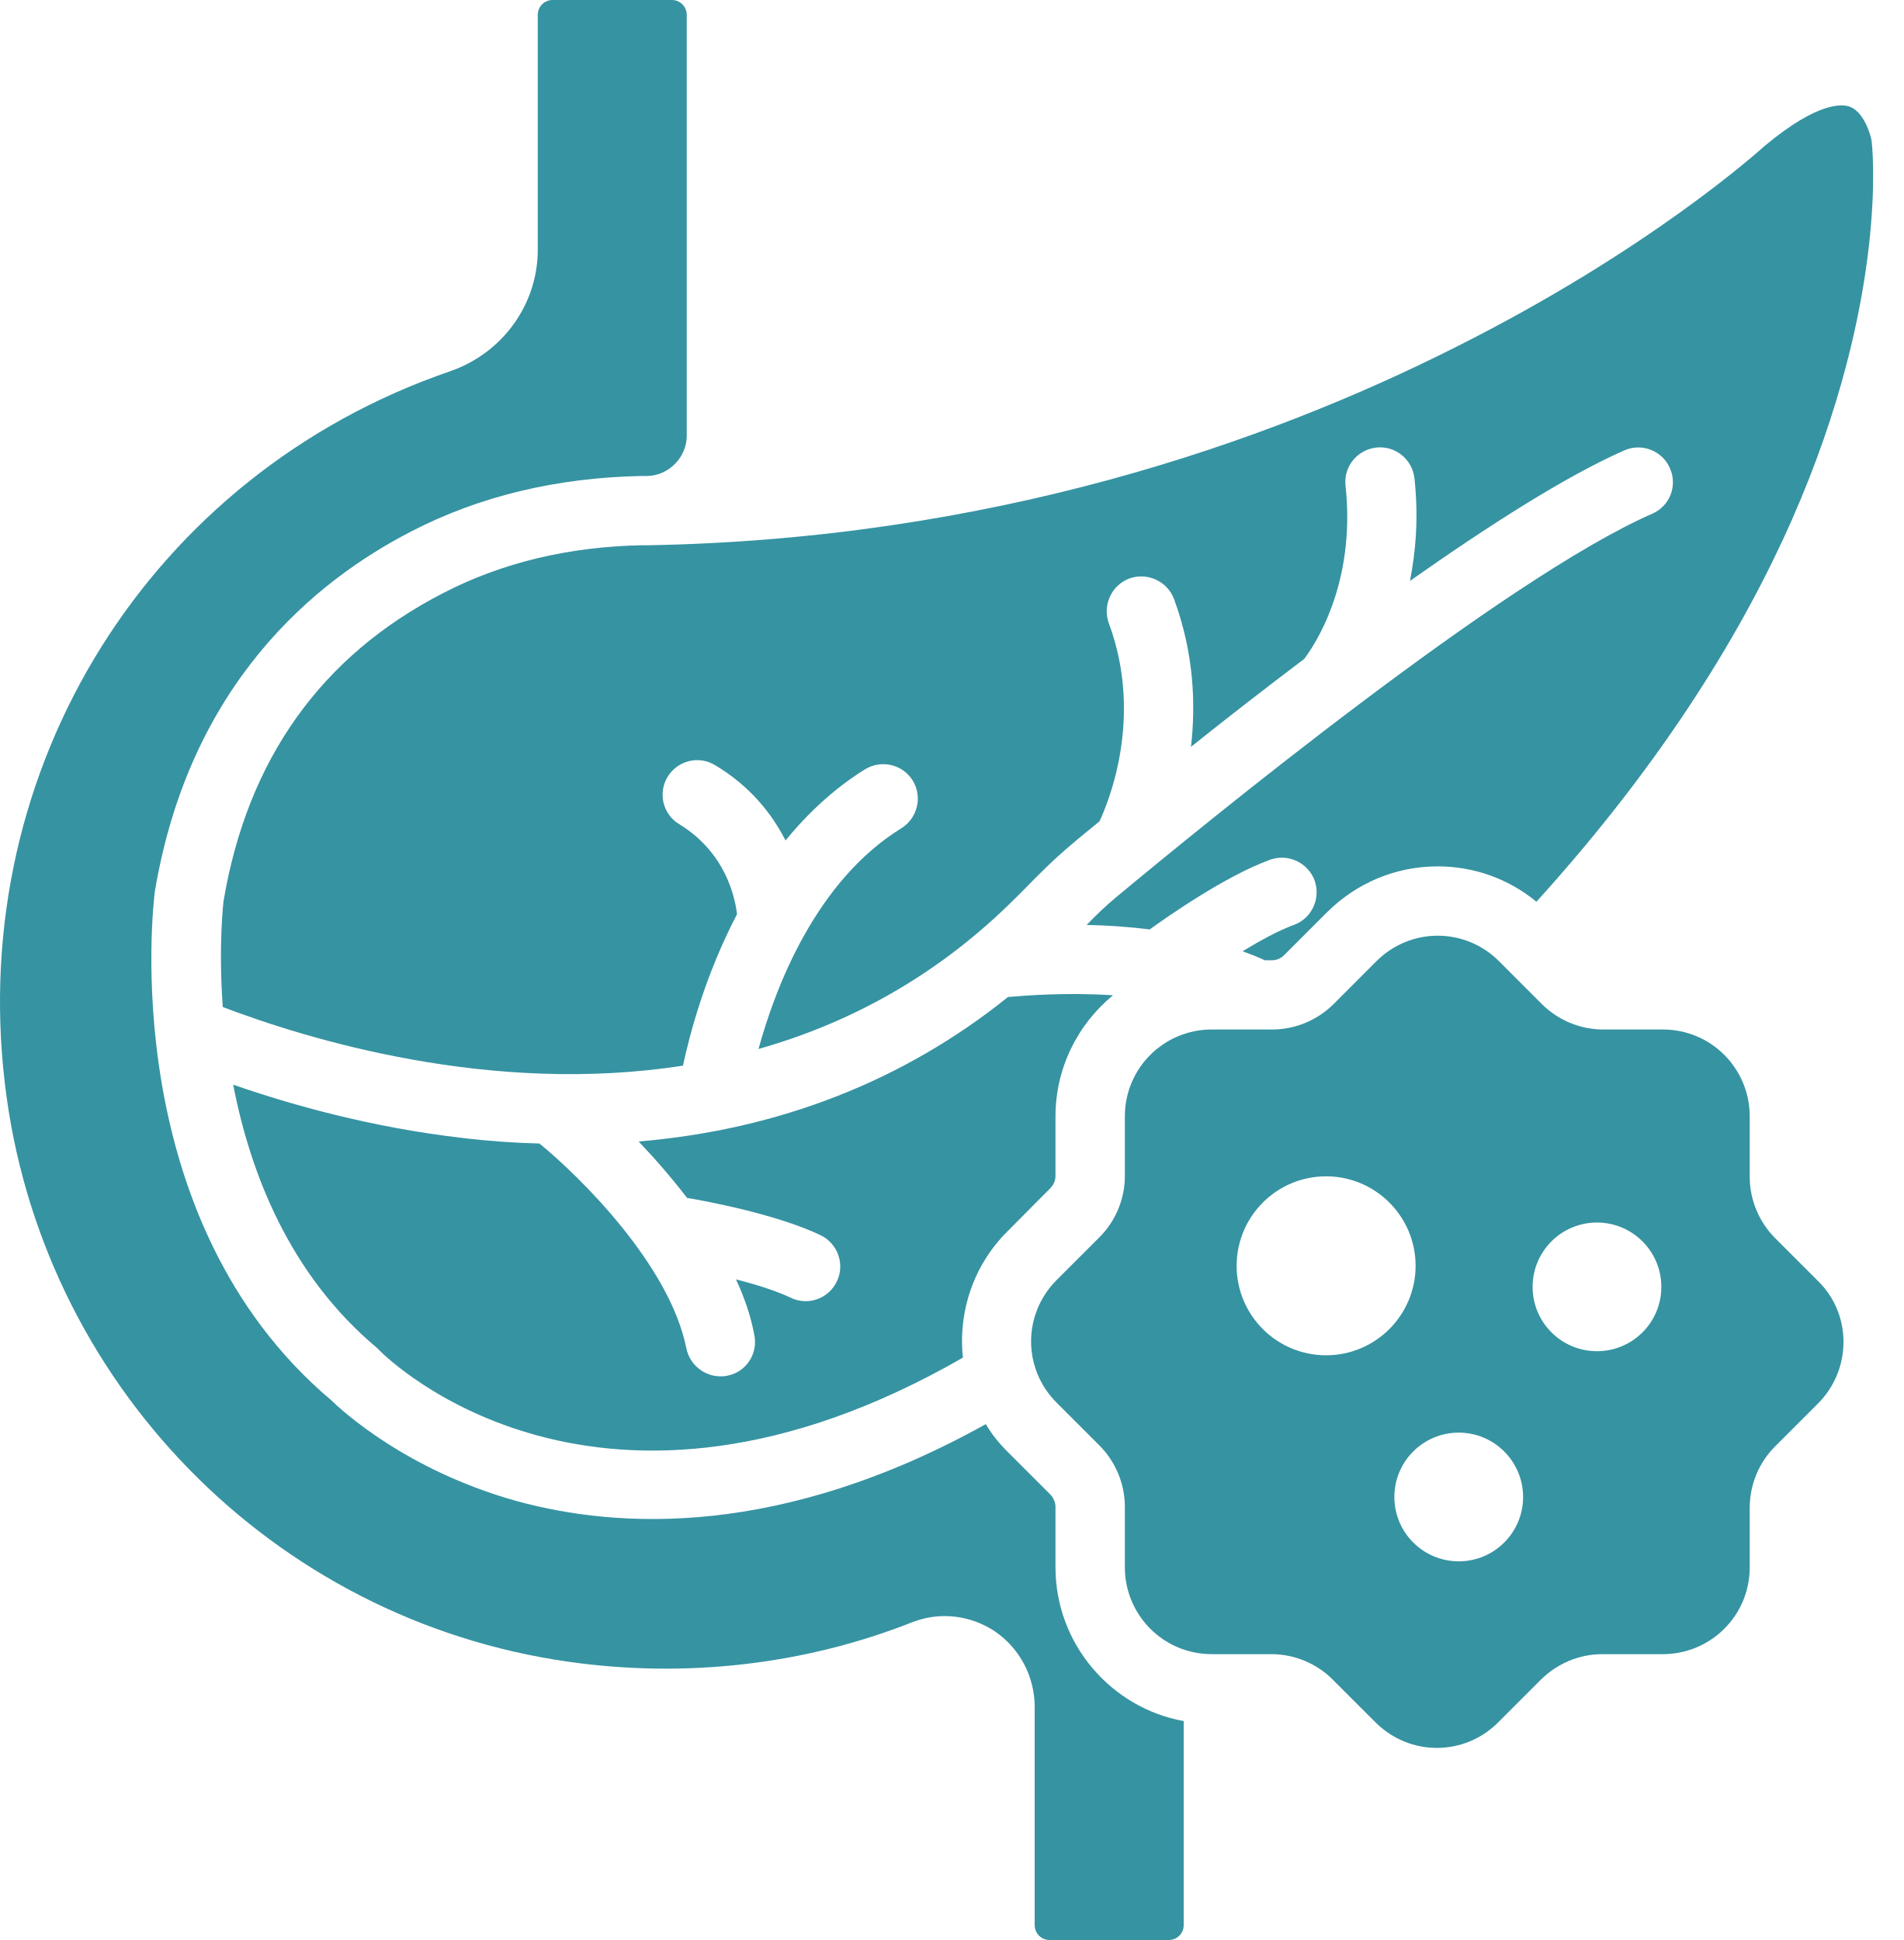
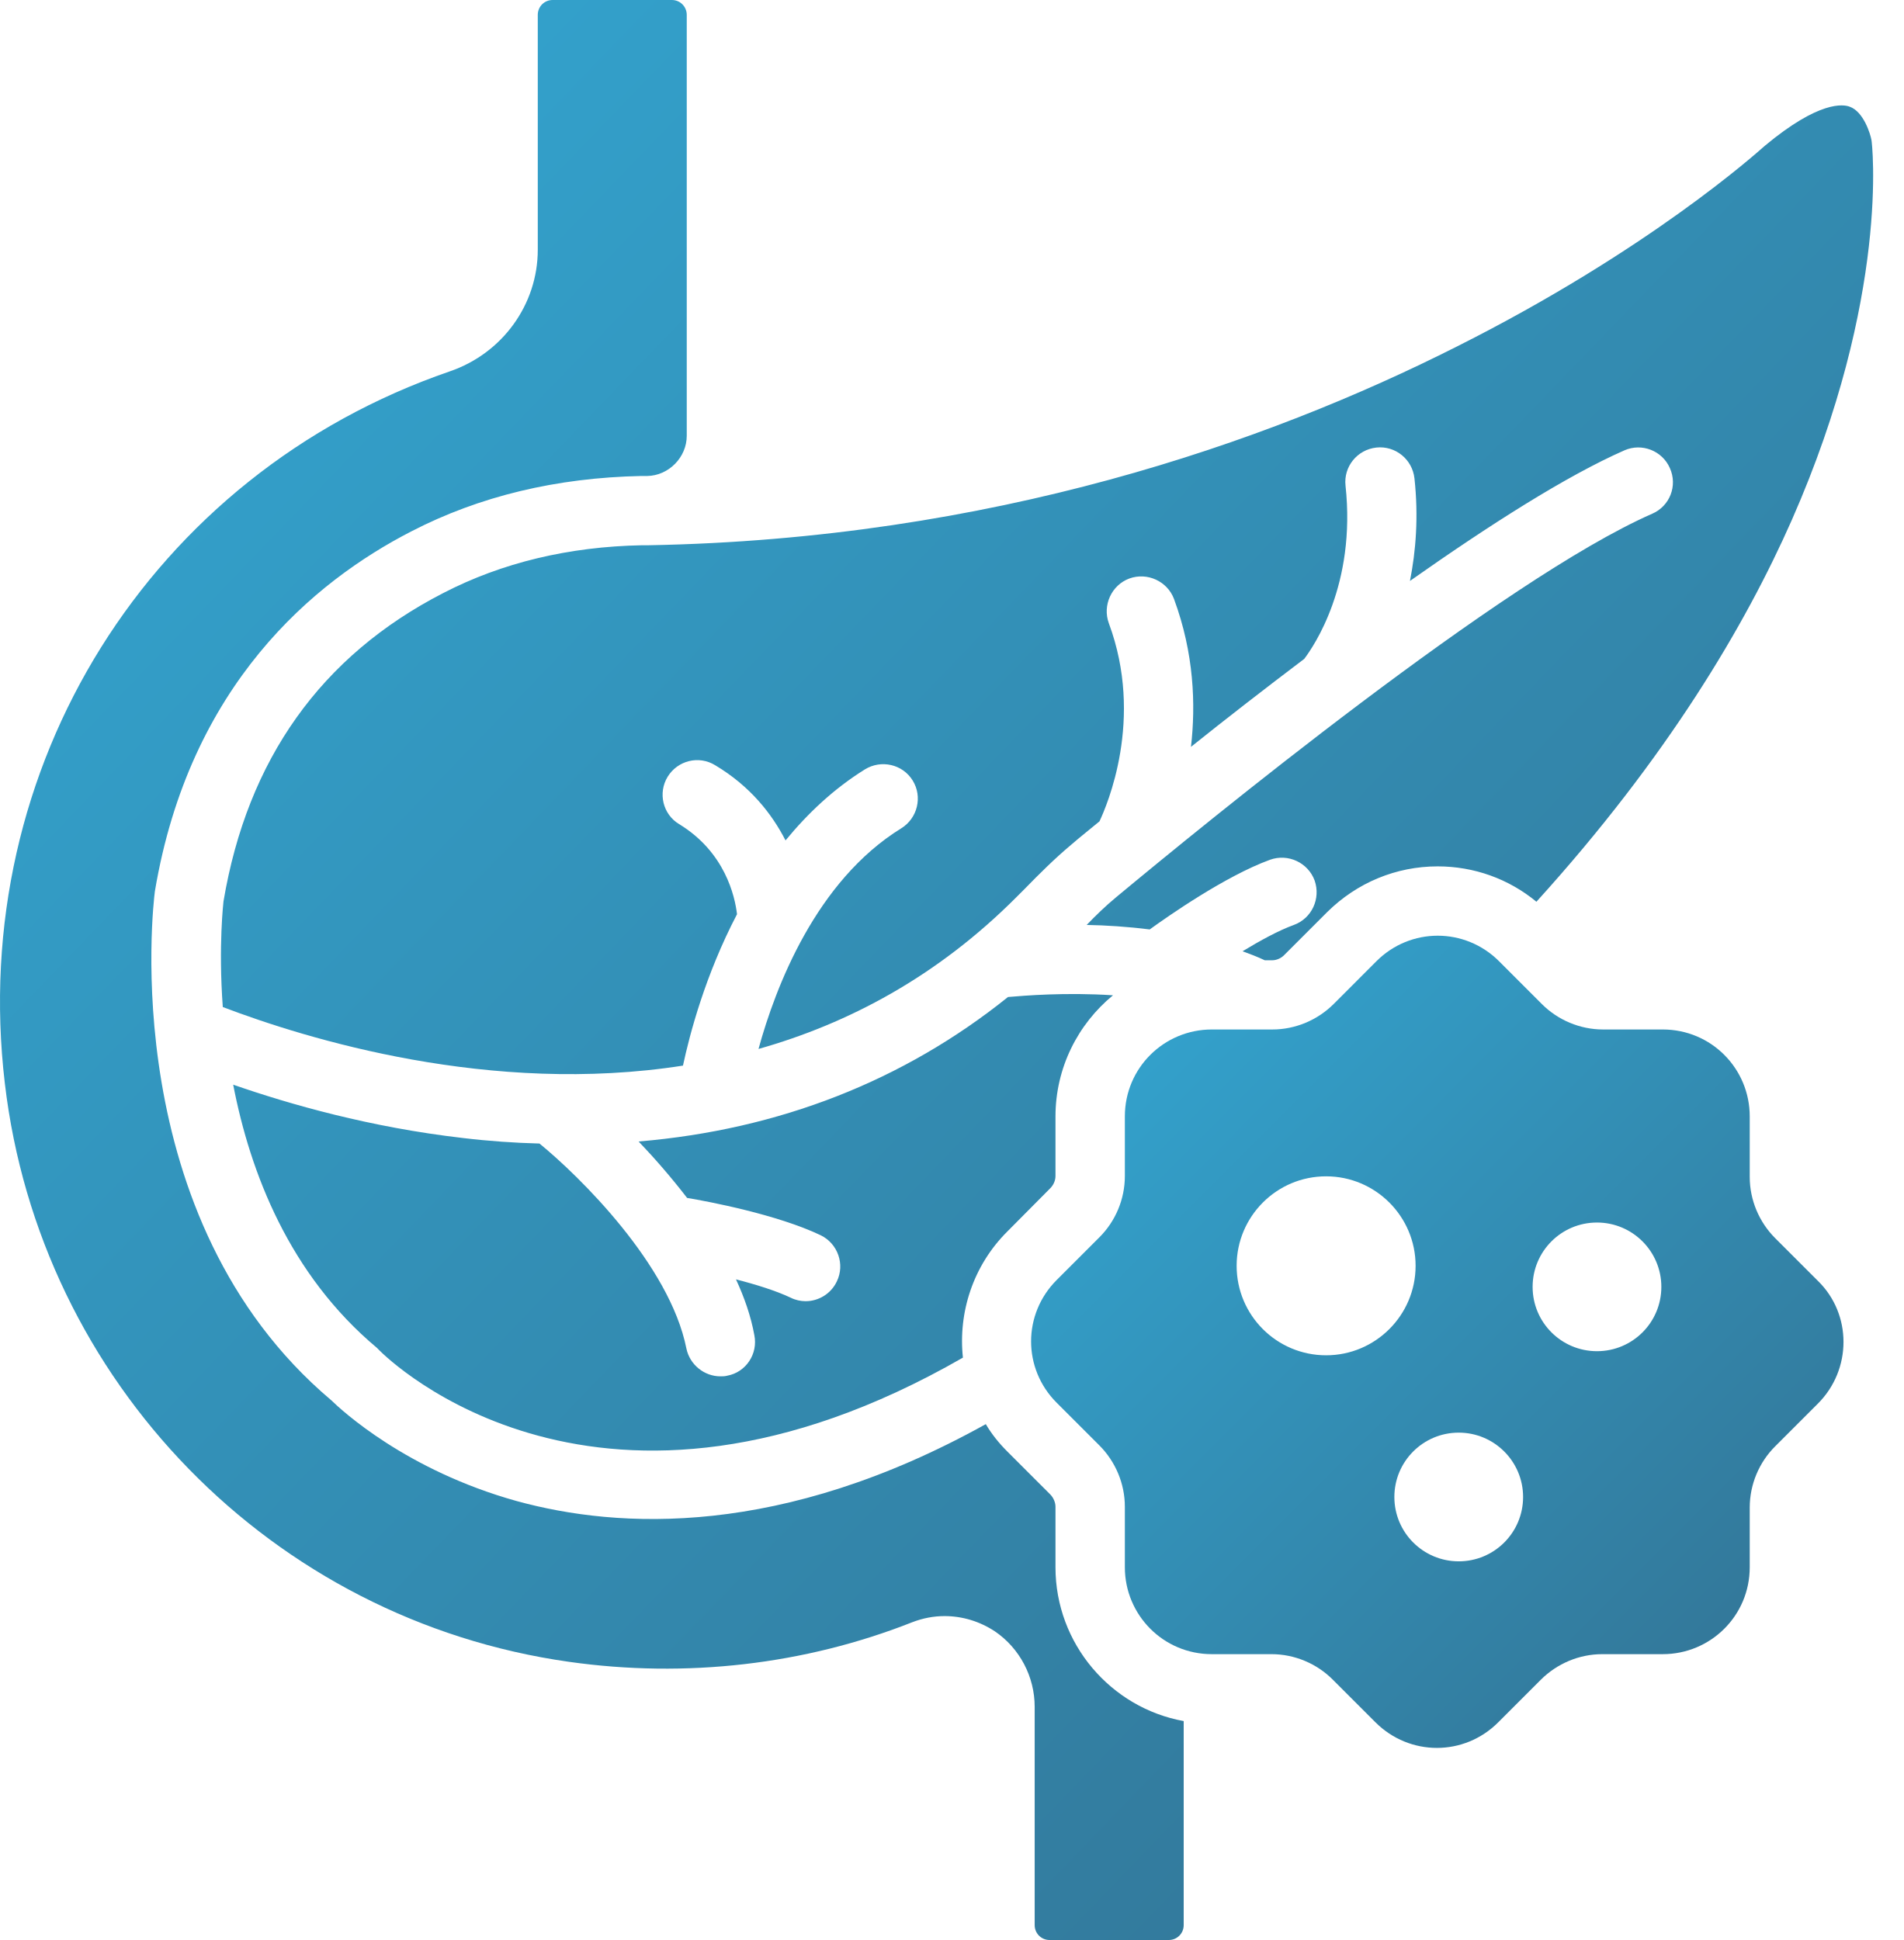
<svg xmlns="http://www.w3.org/2000/svg" width="52" height="53" viewBox="0 0 52 53" fill="none">
-   <path d="M28.828 42.816V41.16C28.828 41.046 28.771 40.913 28.686 40.828L27.522 39.664C27.285 39.428 27.086 39.181 26.925 38.907C21.341 42.011 16.903 41.775 14.111 41.008C11.092 40.166 9.331 38.529 9.047 38.254C3.161 33.285 4.183 24.711 4.23 24.351C5.177 18.71 8.565 15.89 11.233 14.518C13.098 13.553 15.208 13.051 17.508 13.004H17.678C18.265 12.994 18.757 12.493 18.757 11.906V0.407C18.757 0.18 18.577 0 18.35 0H15.095C14.867 0 14.688 0.18 14.688 0.407V6.824C14.688 8.319 13.722 9.654 12.284 10.146C4.116 12.957 -0.891 20.954 0.132 29.595C1.088 37.753 7.429 44.255 15.54 45.4C18.739 45.854 21.985 45.476 24.91 44.321C25.203 44.208 25.497 44.151 25.799 44.151C26.282 44.151 26.755 44.293 27.172 44.567C27.853 45.031 28.26 45.807 28.26 46.63V52.593C28.26 52.82 28.44 53 28.667 53H31.923C32.15 53 32.33 52.82 32.33 52.593V47.019C30.342 46.659 28.828 44.908 28.828 42.816L28.828 42.816ZM51.116 3.833C51.088 3.662 50.898 3.047 50.52 2.915C50.349 2.848 49.687 2.744 48.201 3.984C47.974 4.183 45.031 6.833 39.797 9.464C34.573 12.104 27.058 14.726 17.717 14.896H17.537C15.54 14.934 13.713 15.37 12.104 16.203C8.773 17.916 6.757 20.745 6.104 24.626C6.104 24.645 5.962 25.818 6.085 27.512C8.376 28.383 13.401 29.935 18.654 29.112C18.834 28.269 19.259 26.642 20.13 24.976C20.073 24.493 19.808 23.282 18.55 22.515C18.105 22.25 17.963 21.663 18.237 21.218C18.512 20.774 19.089 20.632 19.534 20.906C20.499 21.483 21.086 22.241 21.455 22.96C22.061 22.222 22.771 21.55 23.622 21.02C24.067 20.745 24.654 20.878 24.928 21.323C25.203 21.767 25.061 22.354 24.616 22.629C22.288 24.067 21.181 26.963 20.717 28.657C23.159 27.966 25.591 26.689 27.768 24.503L27.986 24.285C28.383 23.878 28.8 23.461 29.263 23.073C29.491 22.875 29.756 22.666 30.03 22.439C30.229 22.013 31.26 19.647 30.285 17.026C30.106 16.534 30.361 15.985 30.844 15.805C31.336 15.625 31.885 15.881 32.065 16.363C32.614 17.849 32.661 19.25 32.529 20.404C33.484 19.638 34.535 18.824 35.623 18C35.879 17.66 37.043 15.975 36.75 13.268C36.693 12.748 37.071 12.284 37.592 12.227C38.112 12.171 38.576 12.549 38.633 13.07C38.747 14.12 38.671 15.057 38.51 15.871C40.687 14.338 42.778 13.003 44.368 12.303C44.842 12.095 45.4 12.312 45.608 12.786C45.826 13.268 45.608 13.827 45.126 14.035C41.056 15.824 32.888 22.515 30.474 24.521C30.2 24.748 29.935 25.004 29.68 25.269C30.209 25.278 30.796 25.316 31.402 25.392C31.885 25.042 33.465 23.934 34.686 23.489C35.178 23.31 35.727 23.565 35.907 24.057C36.077 24.549 35.831 25.089 35.339 25.269C34.923 25.42 34.421 25.695 33.938 25.988C34.147 26.064 34.345 26.14 34.544 26.234H34.752C34.866 26.234 34.998 26.177 35.084 26.083L36.248 24.919C37.062 24.114 38.131 23.669 39.267 23.669C40.261 23.669 41.207 24.01 41.964 24.635C45.542 20.688 47.671 17.082 48.94 14.205C51.637 8.082 51.126 3.87 51.116 3.832L51.116 3.833ZM27.531 27.238C24.682 29.528 21.275 30.863 17.442 31.185C17.868 31.63 18.322 32.15 18.767 32.727C19.344 32.822 21.237 33.182 22.42 33.749C22.884 33.977 23.083 34.544 22.856 35.008C22.695 35.349 22.354 35.548 22.004 35.548C21.871 35.548 21.729 35.519 21.597 35.453C21.199 35.264 20.651 35.093 20.102 34.952C20.329 35.444 20.509 35.955 20.603 36.475C20.707 36.986 20.376 37.488 19.865 37.583C19.799 37.601 19.742 37.601 19.676 37.601C19.24 37.601 18.843 37.289 18.748 36.844C18.294 34.554 15.824 32.131 14.735 31.241C14.044 31.223 13.354 31.175 12.644 31.09C10.107 30.797 7.921 30.172 6.369 29.633C6.833 32.036 7.902 34.819 10.297 36.825L10.363 36.892C10.609 37.138 16.373 42.797 26.3 37.09C26.168 35.86 26.575 34.573 27.521 33.636L28.686 32.462C28.771 32.377 28.828 32.254 28.828 32.131V30.503C28.828 29.169 29.443 27.976 30.399 27.191C29.102 27.106 27.976 27.2 27.531 27.238Z" fill="#3693A2" />
-   <path d="M49.652 34.993L48.488 33.829C48.045 33.387 47.79 32.781 47.79 32.154V30.5C47.79 29.196 46.742 28.125 45.414 28.125H43.784C43.155 28.125 42.549 27.869 42.109 27.427L40.945 26.262C40.013 25.33 38.522 25.33 37.592 26.262L36.428 27.427C35.986 27.869 35.38 28.125 34.753 28.125H33.099C31.795 28.125 30.723 29.173 30.723 30.5V32.13C30.723 32.76 30.468 33.365 30.025 33.805L28.861 34.969C27.929 35.902 27.929 37.392 28.861 38.322L30.025 39.486C30.468 39.929 30.723 40.535 30.723 41.162V42.816C30.723 44.119 31.772 45.191 33.099 45.191H34.729C35.358 45.191 35.964 45.447 36.404 45.889L37.568 47.053C38.501 47.985 39.991 47.985 40.921 47.053L42.085 45.889C42.528 45.447 43.133 45.191 43.76 45.191H45.414C46.718 45.191 47.79 44.143 47.79 42.816V41.185C47.79 40.556 48.045 39.95 48.488 39.51L49.652 38.346C50.584 37.414 50.584 35.902 49.652 34.993ZM36.22 37.026C34.871 37.026 33.776 35.933 33.776 34.581C33.776 33.233 34.871 32.135 36.22 32.137C37.568 32.137 38.664 33.233 38.664 34.581C38.664 35.93 37.568 37.026 36.22 37.026ZM39.842 42.655C38.872 42.655 38.084 41.869 38.084 40.897C38.084 39.926 38.87 39.139 39.842 39.139C40.812 39.139 41.6 39.927 41.6 40.897C41.6 41.867 40.815 42.655 39.842 42.655ZM43.618 36.914C42.648 36.914 41.86 36.129 41.86 35.157C41.86 34.186 42.646 33.399 43.618 33.399C44.589 33.399 45.376 34.187 45.376 35.157C45.376 36.127 44.591 36.914 43.618 36.914Z" fill="#3693A2" />
+   <path d="M28.828 42.816V41.16C28.828 41.046 28.771 40.913 28.686 40.828L27.522 39.664C27.285 39.428 27.086 39.181 26.925 38.907C21.341 42.011 16.903 41.775 14.111 41.008C11.092 40.166 9.331 38.529 9.047 38.254C3.161 33.285 4.183 24.711 4.23 24.351C5.177 18.71 8.565 15.89 11.233 14.518C13.098 13.553 15.208 13.051 17.508 13.004H17.678C18.265 12.994 18.757 12.493 18.757 11.906V0.407C18.757 0.18 18.577 0 18.35 0H15.095C14.867 0 14.688 0.18 14.688 0.407V6.824C14.688 8.319 13.722 9.654 12.284 10.146C4.116 12.957 -0.891 20.954 0.132 29.595C1.088 37.753 7.429 44.255 15.54 45.4C18.739 45.854 21.985 45.476 24.91 44.321C25.203 44.208 25.497 44.151 25.799 44.151C26.282 44.151 26.755 44.293 27.172 44.567C27.853 45.031 28.26 45.807 28.26 46.63V52.593C28.26 52.82 28.44 53 28.667 53H31.923C32.15 53 32.33 52.82 32.33 52.593V47.019C30.342 46.659 28.828 44.908 28.828 42.816L28.828 42.816ZM51.116 3.833C51.088 3.662 50.898 3.047 50.52 2.915C50.349 2.848 49.687 2.744 48.201 3.984C47.974 4.183 45.031 6.833 39.797 9.464C34.573 12.104 27.058 14.726 17.717 14.896H17.537C15.54 14.934 13.713 15.37 12.104 16.203C8.773 17.916 6.757 20.745 6.104 24.626C6.104 24.645 5.962 25.818 6.085 27.512C8.376 28.383 13.401 29.935 18.654 29.112C18.834 28.269 19.259 26.642 20.13 24.976C20.073 24.493 19.808 23.282 18.55 22.515C18.105 22.25 17.963 21.663 18.237 21.218C18.512 20.774 19.089 20.632 19.534 20.906C20.499 21.483 21.086 22.241 21.455 22.96C22.061 22.222 22.771 21.55 23.622 21.02C24.067 20.745 24.654 20.878 24.928 21.323C25.203 21.767 25.061 22.354 24.616 22.629C22.288 24.067 21.181 26.963 20.717 28.657C23.159 27.966 25.591 26.689 27.768 24.503L27.986 24.285C28.383 23.878 28.8 23.461 29.263 23.073C29.491 22.875 29.756 22.666 30.03 22.439C30.229 22.013 31.26 19.647 30.285 17.026C30.106 16.534 30.361 15.985 30.844 15.805C31.336 15.625 31.885 15.881 32.065 16.363C32.614 17.849 32.661 19.25 32.529 20.404C33.484 19.638 34.535 18.824 35.623 18C35.879 17.66 37.043 15.975 36.75 13.268C36.693 12.748 37.071 12.284 37.592 12.227C38.112 12.171 38.576 12.549 38.633 13.07C38.747 14.12 38.671 15.057 38.51 15.871C40.687 14.338 42.778 13.003 44.368 12.303C44.842 12.095 45.4 12.312 45.608 12.786C45.826 13.268 45.608 13.827 45.126 14.035C41.056 15.824 32.888 22.515 30.474 24.521C30.2 24.748 29.935 25.004 29.68 25.269C30.209 25.278 30.796 25.316 31.402 25.392C31.885 25.042 33.465 23.934 34.686 23.489C35.178 23.31 35.727 23.565 35.907 24.057C36.077 24.549 35.831 25.089 35.339 25.269C34.923 25.42 34.421 25.695 33.938 25.988C34.147 26.064 34.345 26.14 34.544 26.234H34.752C34.866 26.234 34.998 26.177 35.084 26.083L36.248 24.919C37.062 24.114 38.131 23.669 39.267 23.669C40.261 23.669 41.207 24.01 41.964 24.635C45.542 20.688 47.671 17.082 48.94 14.205C51.637 8.082 51.126 3.87 51.116 3.832L51.116 3.833ZM27.531 27.238C24.682 29.528 21.275 30.863 17.442 31.185C17.868 31.63 18.322 32.15 18.767 32.727C19.344 32.822 21.237 33.182 22.42 33.749C22.884 33.977 23.083 34.544 22.856 35.008C22.695 35.349 22.354 35.548 22.004 35.548C21.871 35.548 21.729 35.519 21.597 35.453C21.199 35.264 20.651 35.093 20.102 34.952C20.329 35.444 20.509 35.955 20.603 36.475C20.707 36.986 20.376 37.488 19.865 37.583C19.799 37.601 19.742 37.601 19.676 37.601C19.24 37.601 18.843 37.289 18.748 36.844C18.294 34.554 15.824 32.131 14.735 31.241C14.044 31.223 13.354 31.175 12.644 31.09C10.107 30.797 7.921 30.172 6.369 29.633C6.833 32.036 7.902 34.819 10.297 36.825L10.363 36.892C10.609 37.138 16.373 42.797 26.3 37.09C26.168 35.86 26.575 34.573 27.521 33.636L28.686 32.462C28.771 32.377 28.828 32.254 28.828 32.131V30.503C28.828 29.169 29.443 27.976 30.399 27.191C29.102 27.106 27.976 27.2 27.531 27.238Z" fill="url(#paint0_linear_6190_70)" fill-opacity="0.8" />
+   <path d="M49.652 34.993L48.488 33.829C48.045 33.387 47.79 32.781 47.79 32.154V30.5C47.79 29.196 46.742 28.125 45.414 28.125H43.784C43.155 28.125 42.549 27.869 42.109 27.427L40.945 26.262C40.013 25.33 38.522 25.33 37.592 26.262L36.428 27.427C35.986 27.869 35.38 28.125 34.753 28.125H33.099C31.795 28.125 30.723 29.173 30.723 30.5V32.13C30.723 32.76 30.468 33.365 30.025 33.805L28.861 34.969C27.929 35.902 27.929 37.392 28.861 38.322L30.025 39.486C30.468 39.929 30.723 40.535 30.723 41.162V42.816C30.723 44.119 31.772 45.191 33.099 45.191H34.729C35.358 45.191 35.964 45.447 36.404 45.889L37.568 47.053C38.501 47.985 39.991 47.985 40.921 47.053L42.085 45.889C42.528 45.447 43.133 45.191 43.76 45.191H45.414C46.718 45.191 47.79 44.143 47.79 42.816V41.185C47.79 40.556 48.045 39.95 48.488 39.51L49.652 38.346C50.584 37.414 50.584 35.902 49.652 34.993ZM36.22 37.026C34.871 37.026 33.776 35.933 33.776 34.581C33.776 33.233 34.871 32.135 36.22 32.137C37.568 32.137 38.664 33.233 38.664 34.581C38.664 35.93 37.568 37.026 36.22 37.026ZM39.842 42.655C38.872 42.655 38.084 41.869 38.084 40.897C38.084 39.926 38.87 39.139 39.842 39.139C40.812 39.139 41.6 39.927 41.6 40.897C41.6 41.867 40.815 42.655 39.842 42.655ZM43.618 36.914C42.648 36.914 41.86 36.129 41.86 35.157C41.86 34.186 42.646 33.399 43.618 33.399C44.589 33.399 45.376 34.187 45.376 35.157C45.376 36.127 44.591 36.914 43.618 36.914Z" fill="url(#paint1_linear_6190_70)" fill-opacity="0.8" />
+   <defs>
+     <linearGradient id="paint0_linear_6190_70" x1="6.336" y1="2" x2="63.147" y2="56.723" gradientUnits="userSpaceOnUse">
+       <stop stop-color="#008DC3" />
+       <stop offset="1" stop-color="#004268" />
+     </linearGradient>
+     <linearGradient id="paint1_linear_6190_70" x1="30.91" y1="26.401" x2="54.711" y2="50.151" gradientUnits="userSpaceOnUse">
+       <stop stop-color="#008DC3" />
+       <stop offset="1" stop-color="#004268" />
+     </linearGradient>
+   </defs>
</svg>
